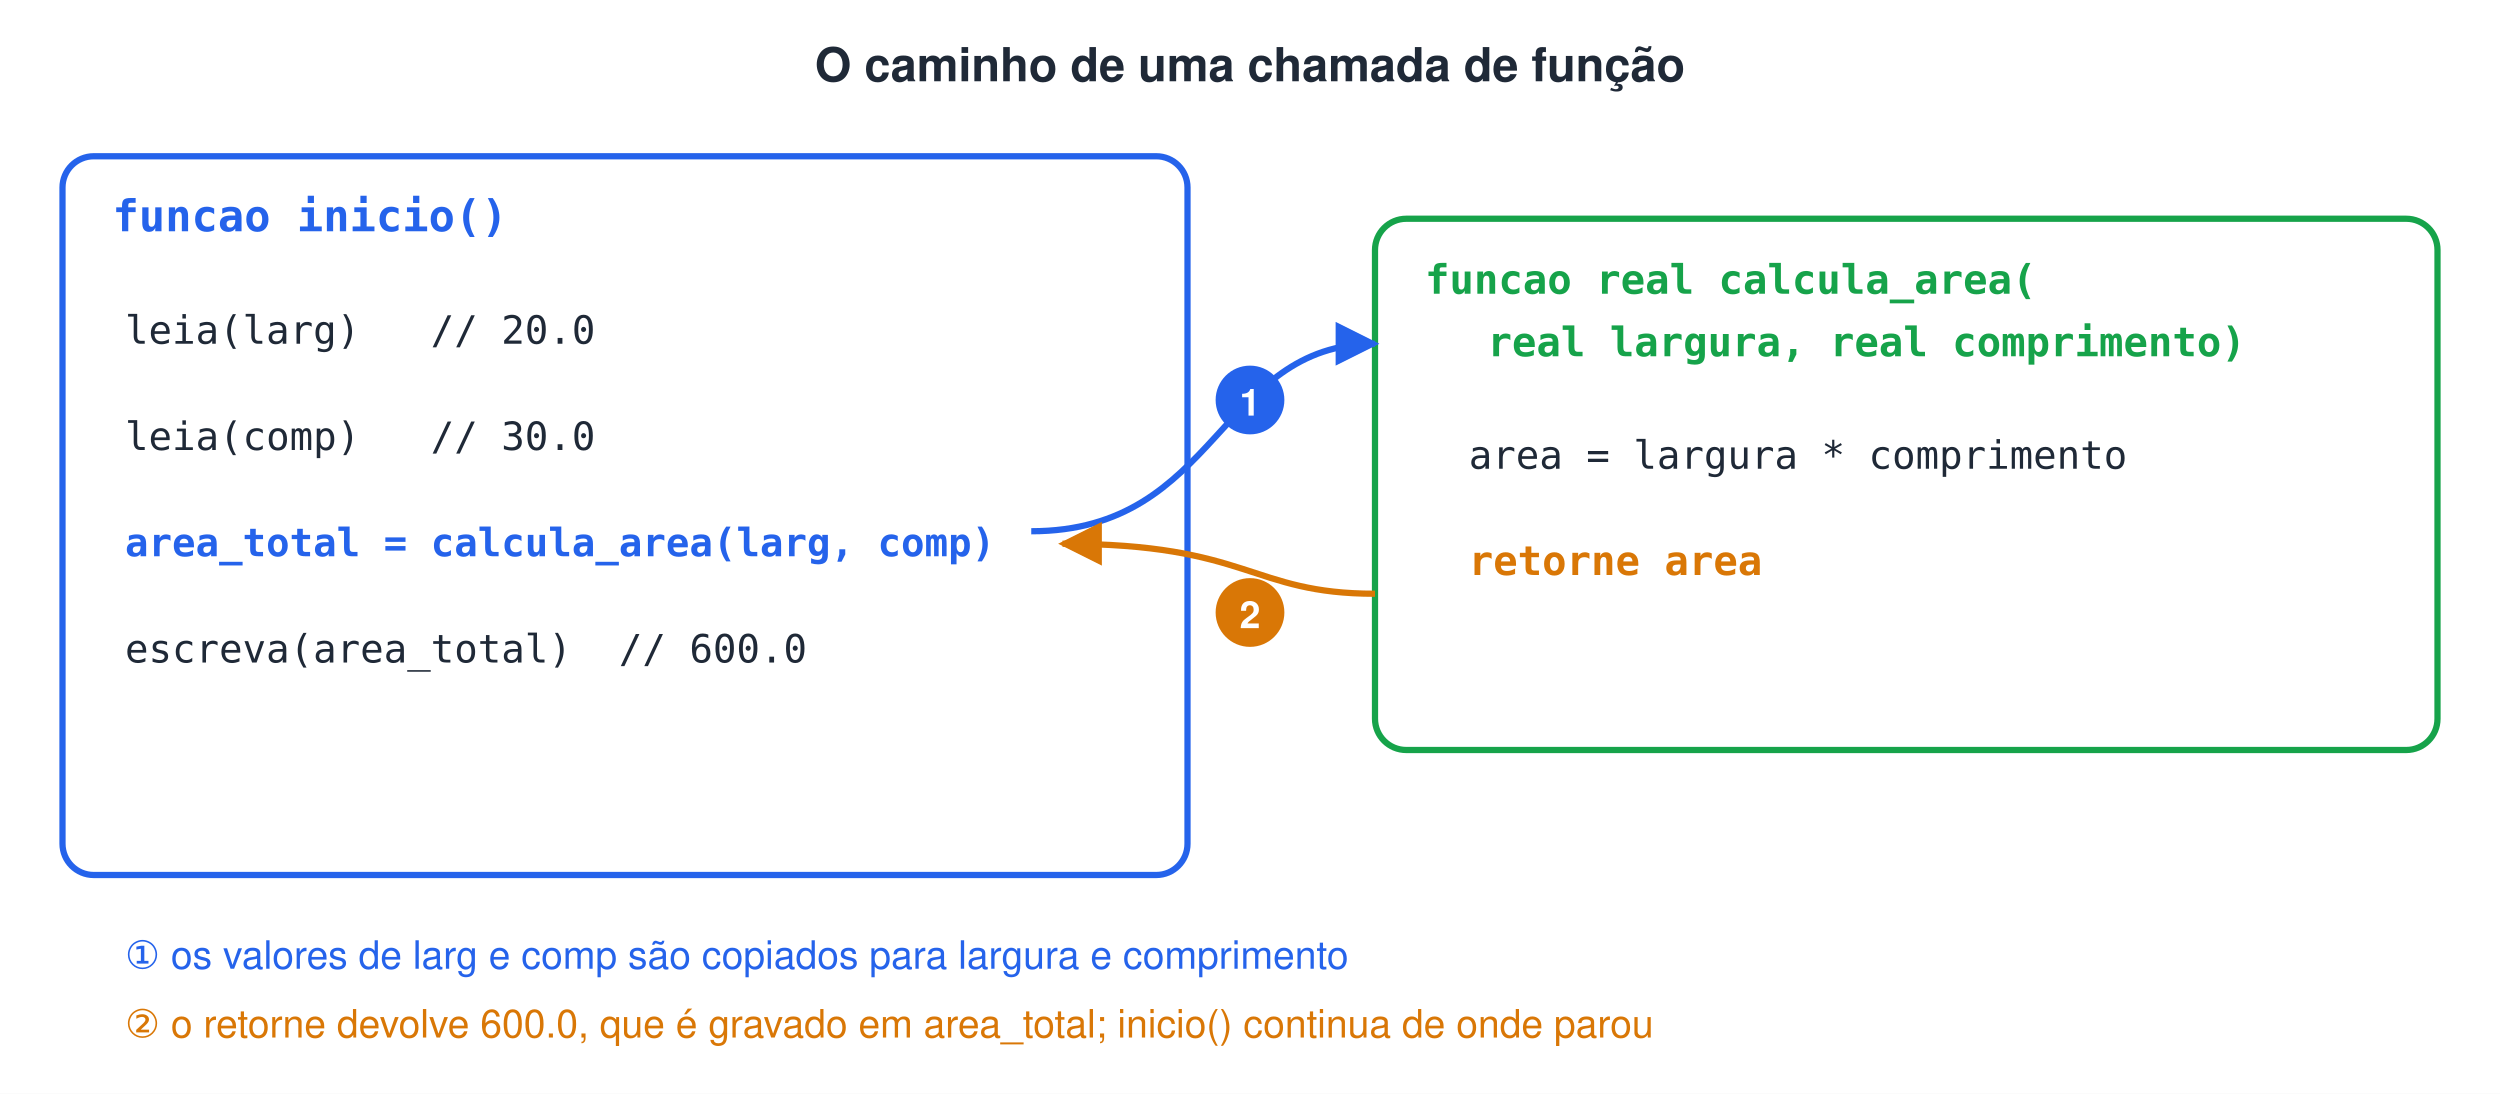
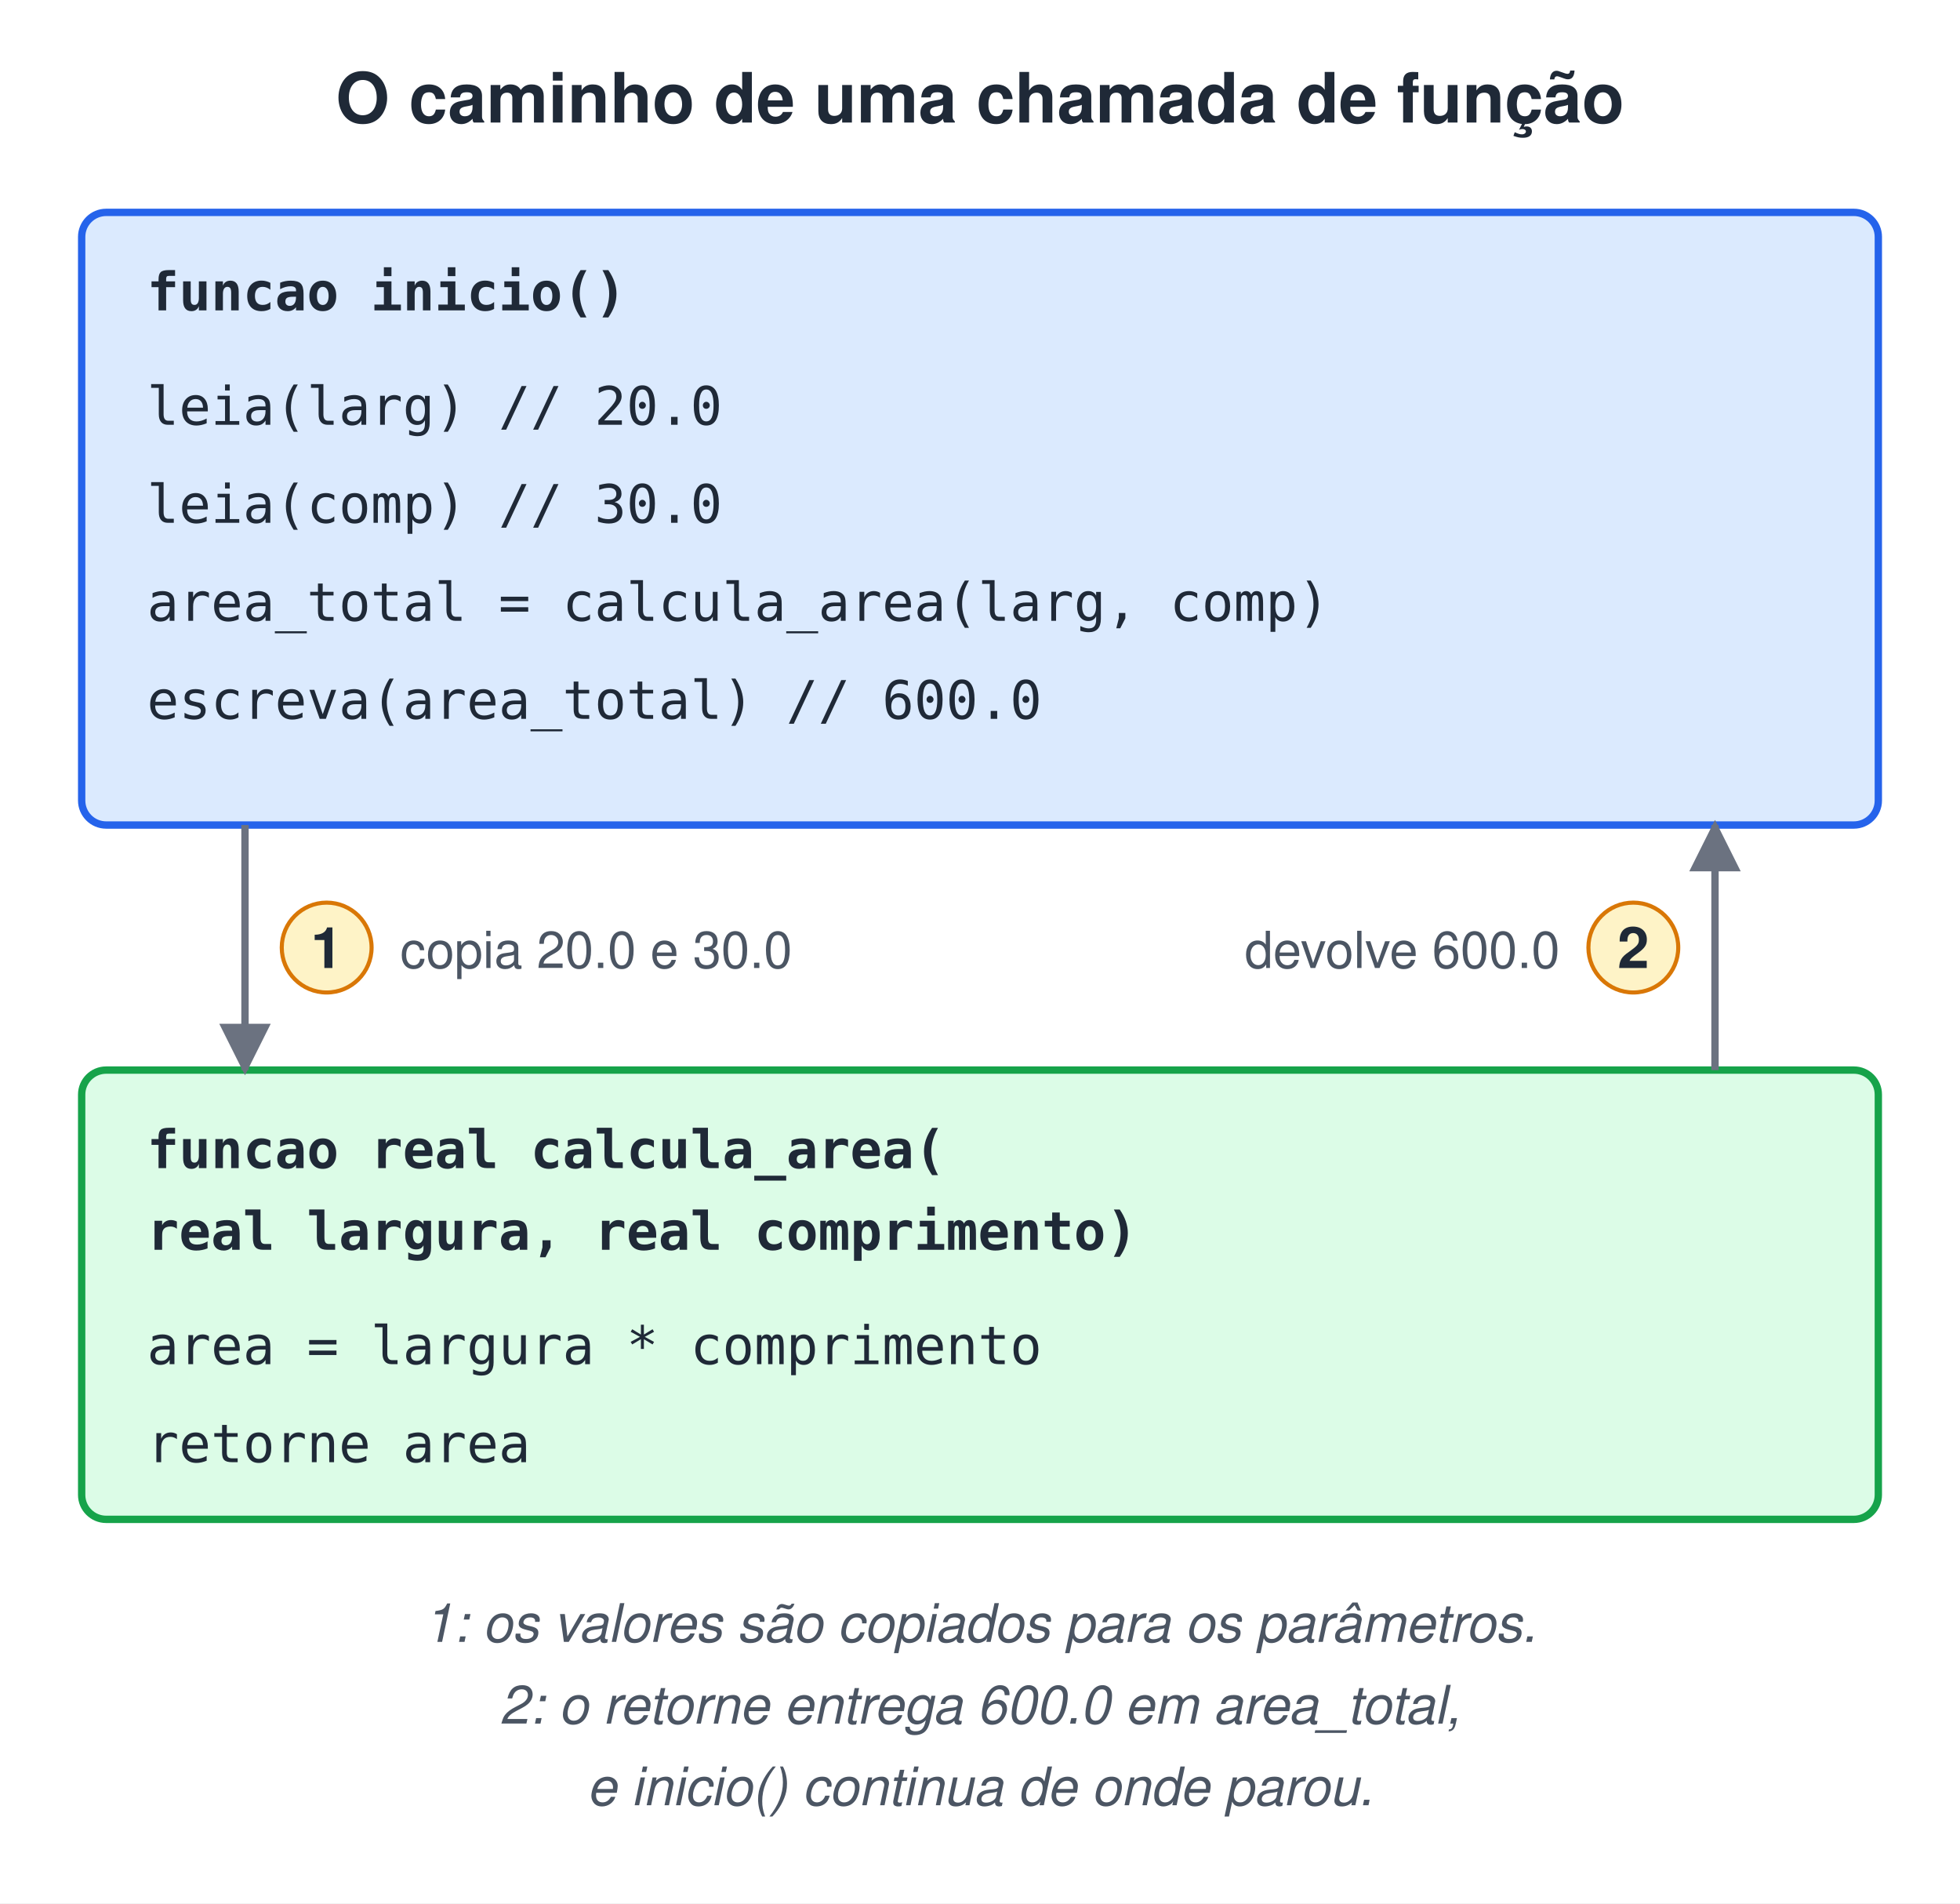
- <svg xmlns="http://www.w3.org/2000/svg" width="800" height="350" viewBox="0 0 800 350">
-   <style>text{font-family:Helvetica, Arial, 'DejaVu Sans', sans-serif}.m{font-family:Menlo, Consolas, 'DejaVu Sans Mono', monospace}</style>
+ <svg xmlns="http://www.w3.org/2000/svg" width="480" height="466" viewBox="0 0 480 466">
+   <style>text{white-space:pre;font-family:Helvetica,Arial,sans-serif;font-size:14px;fill:#1F2937}.t{font-size:17px;font-weight:bold}.b{font-weight:bold}.m{font-family:Menlo,Consolas,monospace;font-size:13px}.s{font-size:12.5px;fill:#4B5563}.n{font-size:13px;font-style:italic;fill:#4B5563}.c{text-anchor:middle}.r{text-anchor:end}.xB{fill:#DBEAFE;stroke:#2563EB}.xG{fill:#DCFCE7;stroke:#16A34A}.xO{fill:#FEF3C7;stroke:#D97706}.xP{fill:#EDE9FE;stroke:#7C3AED}.xR{fill:#FEE2E2;stroke:#DC2626}.xY{fill:#F3F4F6;stroke:#9CA3AF}.xW{fill:#fff;stroke:#9CA3AF}.xT{fill:#CCFBF1;stroke:#0D9488}.xK{fill:#FCE7F3;stroke:#DB2777}rect,ellipse,polygon{stroke-width:1.8}.l{stroke:#6B7280;stroke-width:1.8;fill:none}.d{stroke-dasharray:5 4}</style>
  <defs>
-     <marker id="arb" viewBox="0 0 10 10" refX="9" refY="5" markerWidth="7" markerHeight="7" orient="auto-start-reverse">
-       <path d="M0,0 L10,5 L0,10 z" fill="#2563EB" />
-     </marker>
-     <marker id="aro" viewBox="0 0 10 10" refX="9" refY="5" markerWidth="7" markerHeight="7" orient="auto-start-reverse">
-       <path d="M0,0 L10,5 L0,10 z" fill="#D97706" />
+     <marker id="a" viewBox="0 0 10 10" refX="9" refY="5" markerWidth="7" markerHeight="7" orient="auto-start-reverse">
+       <path d="M0,0L10,5L0,10z" fill="#6B7280" />
    </marker>
  </defs>
-   <rect width="100%" height="100%" fill="#ffffff" />
-   <text x="400" y="26" font-size="15" font-weight="bold" fill="#1F2937" text-anchor="middle">O caminho de uma chamada de função</text>
-   <rect x="20" y="50" width="360" height="230" rx="10" fill="#fff" stroke="#2563EB" stroke-width="2" />
-   <text x="36" y="74" class="m" font-size="14" font-weight="bold" fill="#2563EB">funcao inicio()</text>
-   <text x="40" y="110" class="m" font-size="12.5" fill="#1F2937">leia(larg)   // 20.0</text>
-   <text x="40" y="144" class="m" font-size="12.5" fill="#1F2937">leia(comp)   // 30.0</text>
-   <text x="40" y="178" class="m" font-size="12.5" font-weight="bold" fill="#2563EB">area_total = calcula_area(larg, comp)</text>
-   <text x="40" y="212" class="m" font-size="12.5" fill="#1F2937">escreva(area_total)  // 600.0</text>
-   <rect x="440" y="70" width="340" height="170" rx="10" fill="#fff" stroke="#16A34A" stroke-width="2" />
-   <text x="456" y="94" class="m" font-size="13" font-weight="bold" fill="#16A34A">funcao real calcula_area(</text>
-   <text x="476" y="114" class="m" font-size="13" font-weight="bold" fill="#16A34A">real largura, real comprimento)</text>
-   <text x="470" y="150" class="m" font-size="12.5" fill="#1F2937">area = largura * comprimento</text>
-   <text x="470" y="184" class="m" font-size="13" font-weight="bold" fill="#D97706">retorne area</text>
-   <path d="M330,170 C390,170 390,110 440,110" fill="none" stroke="#2563EB" stroke-width="2" marker-end="url(#arb)" />
-   <circle cx="400" cy="128" r="11" fill="#2563EB" />
-   <text x="400" y="133" font-size="12" font-weight="bold" fill="#fff" text-anchor="middle">1</text>
-   <path d="M440,190 C400,190 400,174 340,174" fill="none" stroke="#D97706" stroke-width="2" marker-end="url(#aro)" />
-   <circle cx="400" cy="196" r="11" fill="#D97706" />
-   <text x="400" y="201" font-size="12" font-weight="bold" fill="#fff" text-anchor="middle">2</text>
-   <text x="40" y="310" font-size="12.5" fill="#2563EB">① os valores de larg e comp são copiados para largura e comprimento</text>
-   <text x="40" y="332" font-size="12.5" fill="#D97706">② o retorne devolve 600.0, que é gravado em area_total; inicio() continua de onde parou</text>
+   <rect width="100%" height="100%" fill="#fff" />
+   <text x="240.0" y="30" class="t c">O caminho de uma chamada de função</text>
+   <rect x="20" y="52" width="440" height="150" rx="6" class="xB" />
+   <text x="36" y="76" class="m b">funcao inicio()</text>
+   <text x="36" y="104" class="m">leia(larg)    // 20.0</text>
+   <text x="36" y="128" class="m">leia(comp)    // 30.0</text>
+   <text x="36" y="152" class="m">area_total = calcula_area(larg, comp)</text>
+   <text x="36" y="176" class="m">escreva(area_total)    // 600.0</text>
+   <rect x="20" y="262" width="440" height="110" rx="6" class="xG" />
+   <text x="36" y="286" class="m b">funcao real calcula_area(</text>
+   <text x="36" y="306" class="m b">    real largura, real comprimento)</text>
+   <text x="36" y="334" class="m">area = largura * comprimento</text>
+   <text x="36" y="358" class="m">retorne area</text>
+   <path d="M60,202 L60,262" class="l" marker-end="url(#a)" />
+   <circle cx="80" cy="232" r="11" class="xO" />
+   <text x="80" y="237" class="b c">1</text>
+   <path d="M420,262 L420,202" class="l" marker-end="url(#a)" />
+   <circle cx="400" cy="232" r="11" class="xO" />
+   <text x="400" y="237" class="b c">2</text>
+   <text x="98" y="237" class="s">copia 20.0 e 30.0</text>
+   <text x="382" y="237" class="s r">devolve 600.0</text>
+   <text x="240.0" y="402" class="n c">1: os valores são copiados para os parâmetros.</text>
+   <text x="240.0" y="422" class="n c">2: o retorne entrega 600.0 em area_total,</text>
+   <text x="240.0" y="442" class="n c">e inicio() continua de onde parou.</text>
</svg>
